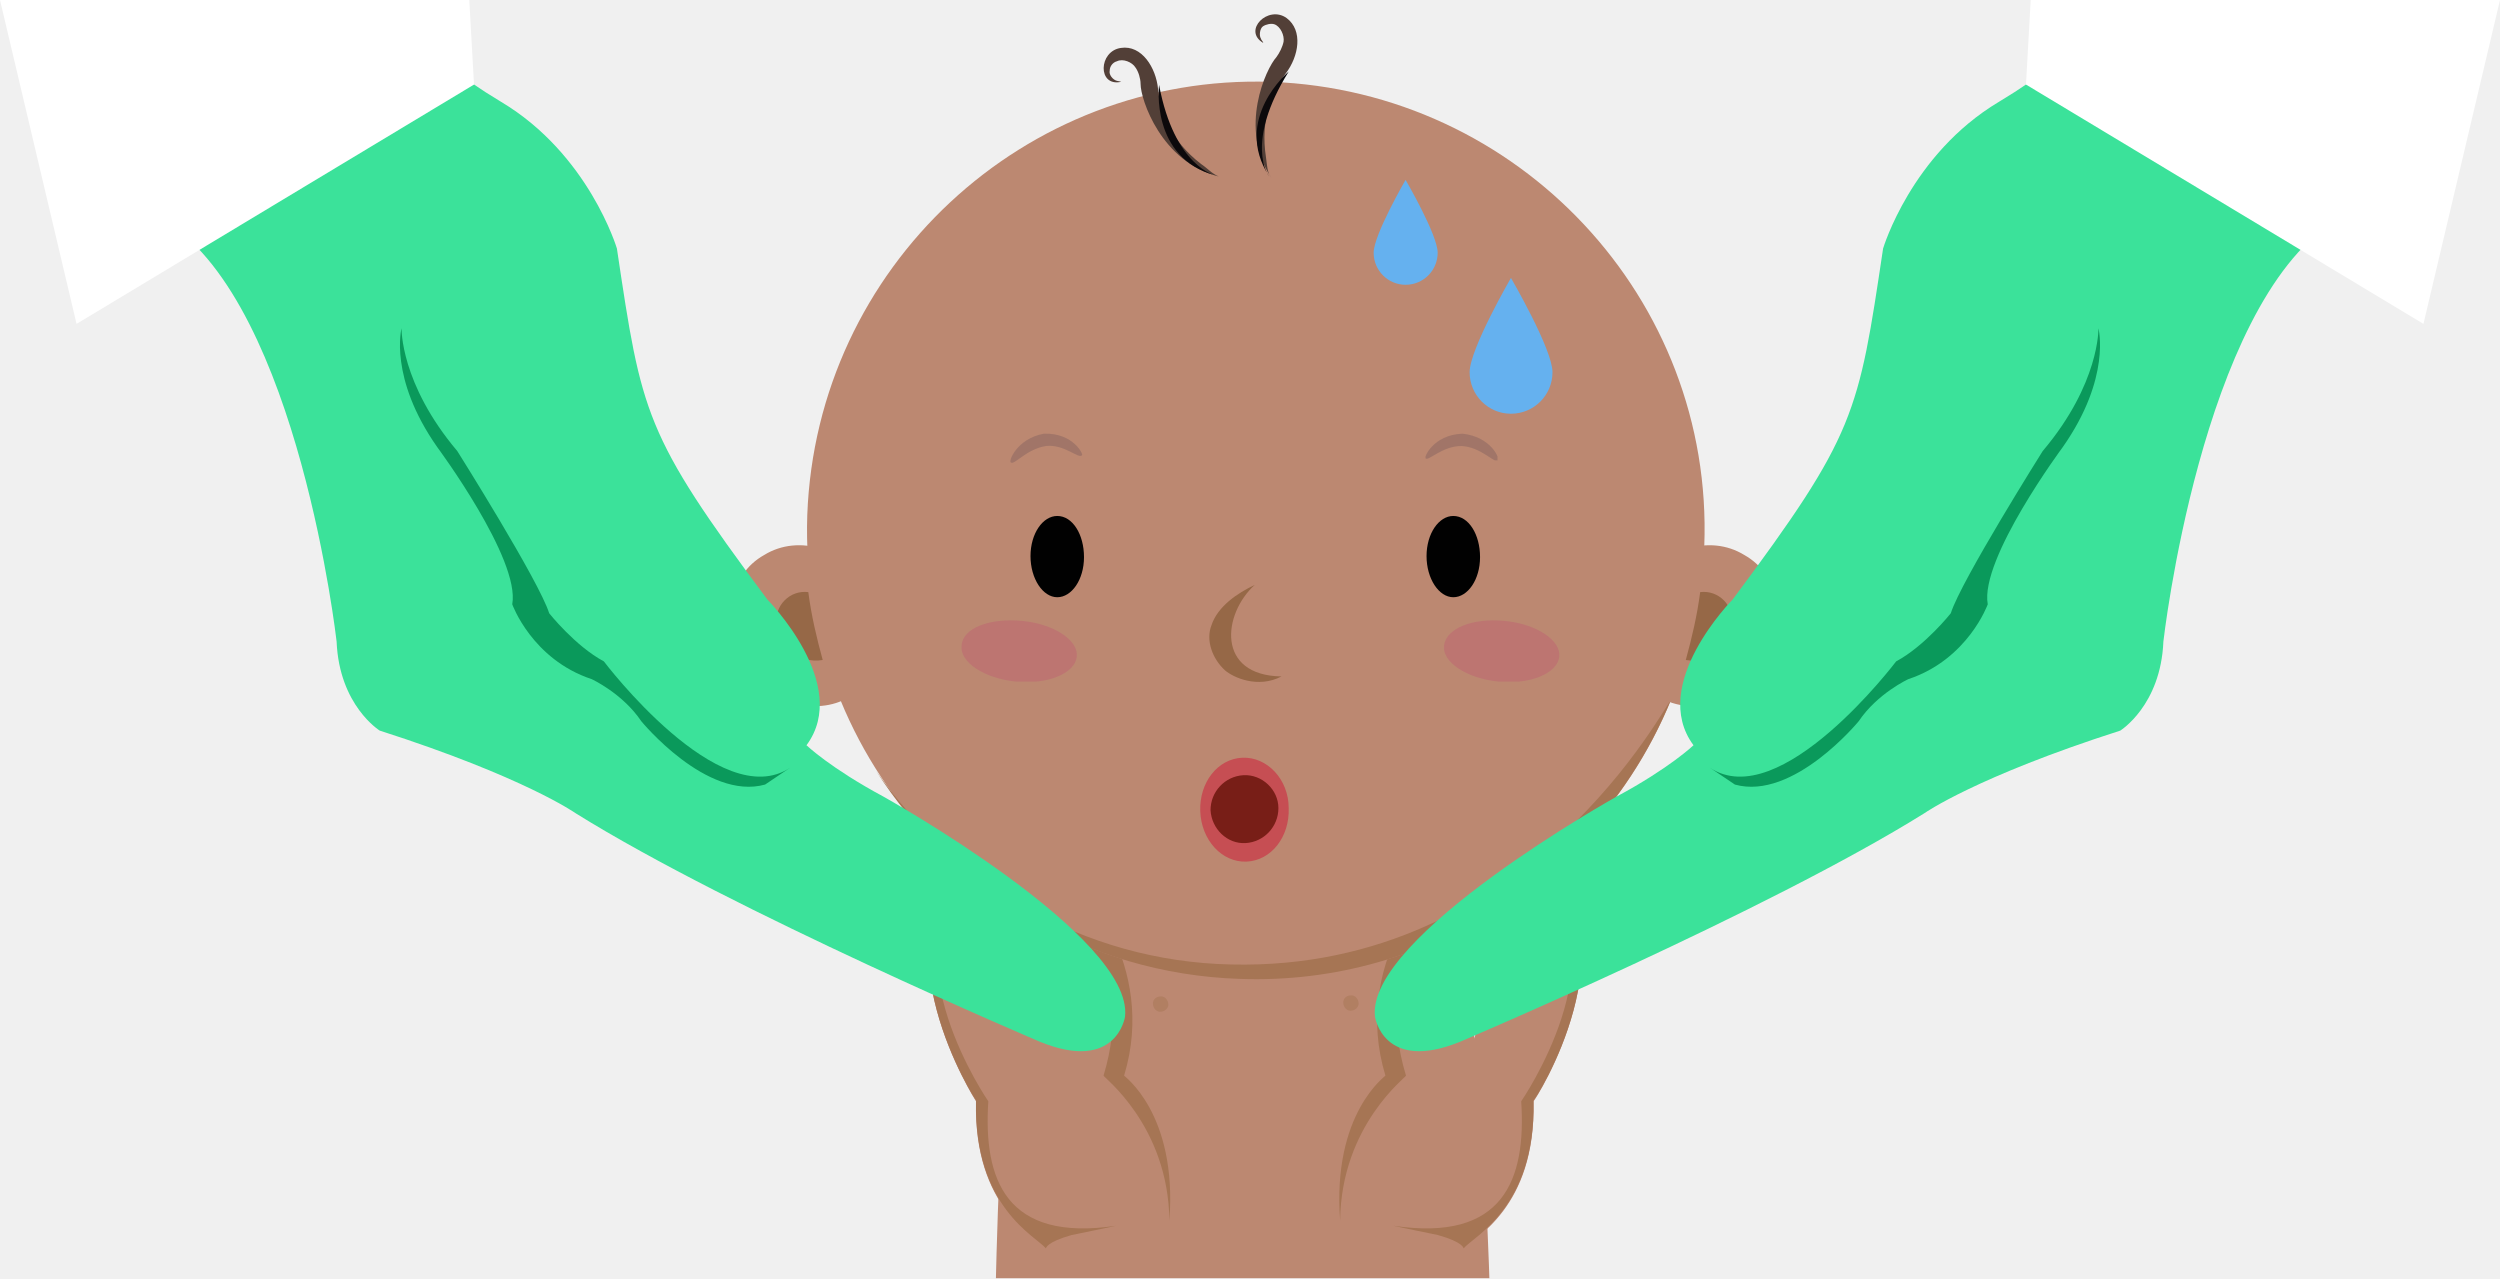
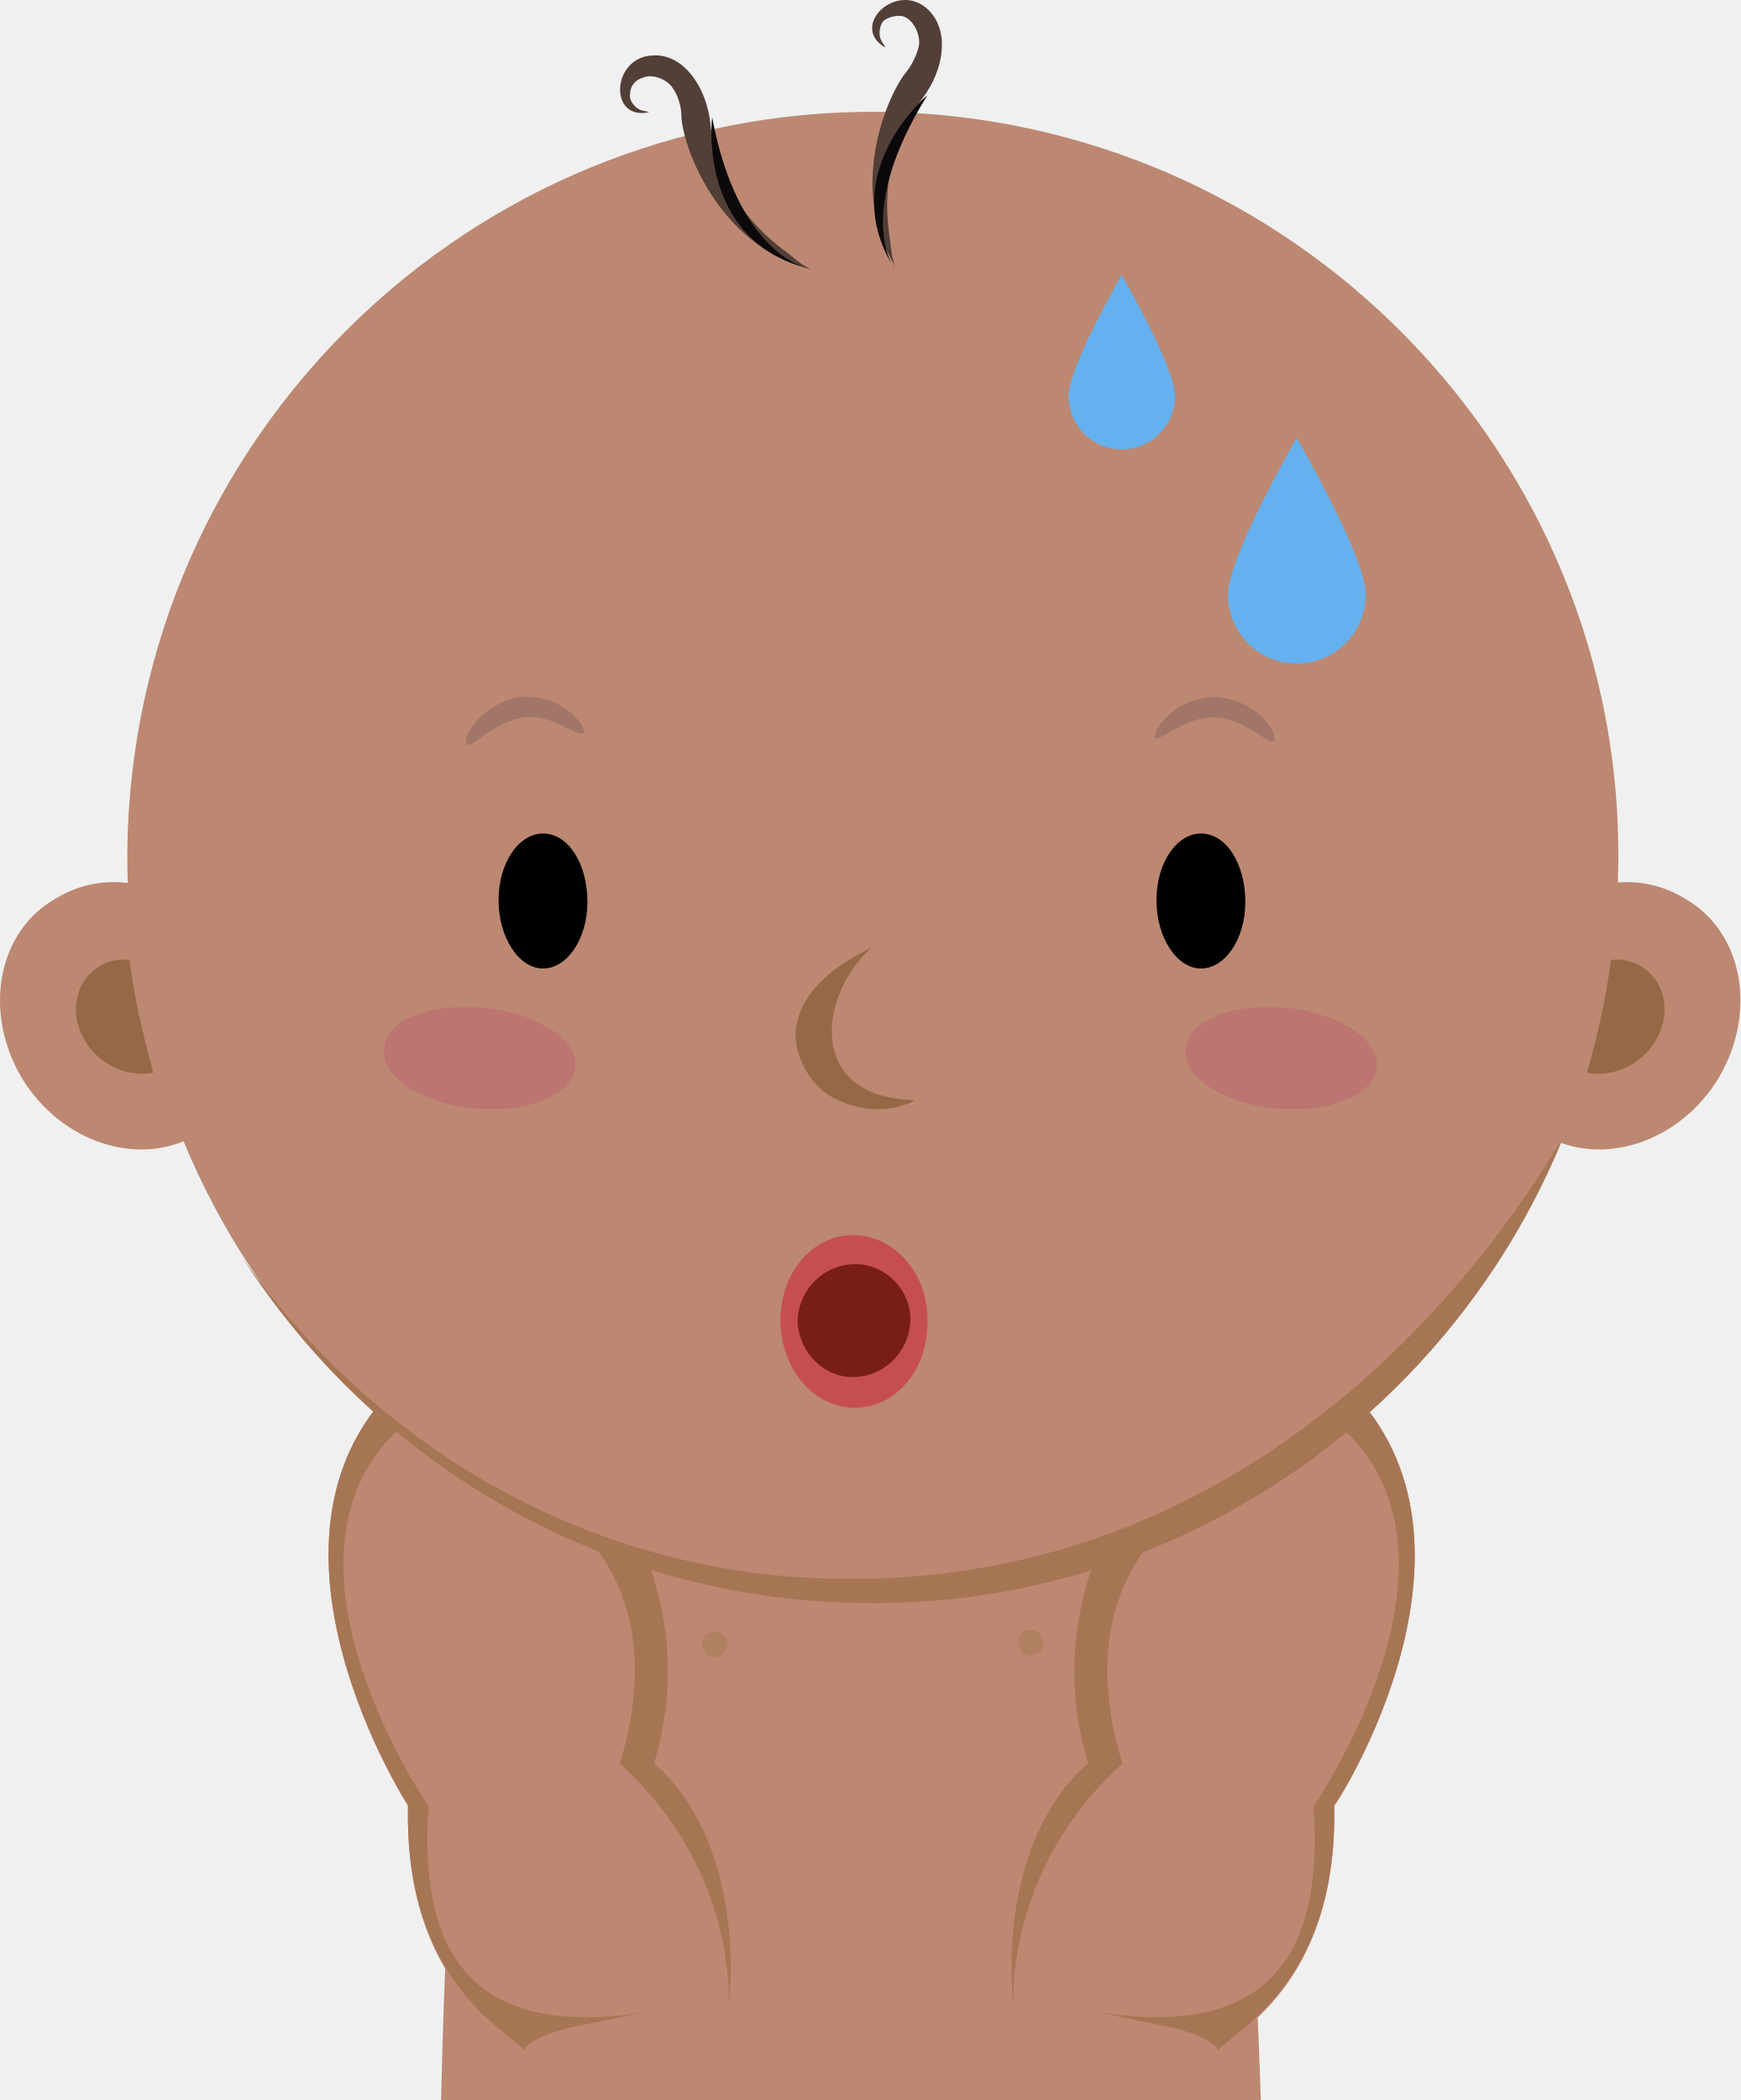
- <svg xmlns="http://www.w3.org/2000/svg" xmlns:xlink="http://www.w3.org/1999/xlink" version="1.1" id="Layer_1" x="0px" y="0px" width="451.313px" height="230.753px" viewBox="0 0 451.313 230.753" enable-background="new 0 0 451.313 230.753" xml:space="preserve">
-   <path fill="#BC8871" d="M261.614,163.898c-15.783,4.829-74.838-0.185-75.21-0.37c-5.386,11.327-6.43,59.796-6.616,67.225h89.082  C268.87,230.753,267.186,173.743,261.614,163.898" />
+ <svg xmlns="http://www.w3.org/2000/svg" xmlns:xlink="http://www.w3.org/1999/xlink" version="1.1" id="Layer_1" x="0px" y="0px" width="189.14px" height="228.167px" viewBox="0 0 189.14 228.167" enable-background="new 0 0 189.14 228.167" xml:space="preserve">
+   <path fill="#BC8871" d="M144.834,156.808c-15.783,4.829-100.292-0.836-100.664-1.021c-1.958,4.119,7.037,18.305,6.06,28.487  c-1.711,17.818-2.177,39.165-2.295,43.893h89.082c0,0-0.584-19.757-2.201-38.018C133.686,177.39,147.126,160.858,144.834,156.808" />
  <g opacity="0.5">
    <defs>
-       <rect id="SVGID_1_" x="242.487" y="179.684" opacity="0.5" width="2.971" height="2.785" />
+       <rect id="SVGID_1_" x="110.633" y="177.097" opacity="0.5" width="2.971" height="2.785" />
    </defs>
    <clipPath id="SVGID_2_">
      <use xlink:href="#SVGID_1_" overflow="visible" />
    </clipPath>
    <g clip-path="url(#SVGID_2_)">
      <defs>
-         <rect id="SVGID_3_" x="242.487" y="179.684" width="2.971" height="2.785" />
+         <rect id="SVGID_3_" x="110.633" y="177.097" width="2.971" height="2.785" />
      </defs>
      <clipPath id="SVGID_4_">
        <use xlink:href="#SVGID_3_" overflow="visible" />
      </clipPath>
-       <path clip-path="url(#SVGID_4_)" fill="#A67554" d="M242.487,180.983c0,0.743,0.559,1.485,1.299,1.485    c0.742,0,1.486-0.557,1.486-1.298c0-0.744-0.559-1.487-1.301-1.487C243.045,179.684,242.487,180.242,242.487,180.983" />
+       <path clip-path="url(#SVGID_4_)" fill="#A67554" d="M110.633,178.397c0,0.743,0.559,1.485,1.299,1.485    c0.742,0,1.486-0.557,1.486-1.298c0-0.744-0.559-1.487-1.301-1.487C111.191,177.097,110.633,177.656,110.633,178.397" />
    </g>
  </g>
  <g opacity="0.5">
    <defs>
-       <rect id="SVGID_5_" x="208.131" y="179.87" opacity="0.5" width="2.972" height="2.786" />
+       <rect id="SVGID_5_" x="76.277" y="177.284" opacity="0.5" width="2.972" height="2.786" />
    </defs>
    <clipPath id="SVGID_6_">
      <use xlink:href="#SVGID_5_" overflow="visible" />
    </clipPath>
    <g clip-path="url(#SVGID_6_)">
      <defs>
-         <rect id="SVGID_7_" x="208.131" y="179.87" width="2.972" height="2.786" />
+         <rect id="SVGID_7_" x="76.277" y="177.284" width="2.972" height="2.786" />
      </defs>
      <clipPath id="SVGID_8_">
        <use xlink:href="#SVGID_7_" overflow="visible" />
      </clipPath>
-       <path clip-path="url(#SVGID_8_)" fill="#A67554" d="M208.131,181.171c0,0.741,0.558,1.485,1.302,1.485    c0.741,0,1.484-0.557,1.484-1.301c0-0.743-0.557-1.485-1.299-1.485C208.688,179.87,208.131,180.427,208.131,181.171" />
+       <path clip-path="url(#SVGID_8_)" fill="#A67554" d="M76.277,178.584c0,0.741,0.558,1.485,1.302,1.485    c0.741,0,1.484-0.557,1.484-1.301c0-0.743-0.557-1.485-1.299-1.485C76.834,177.284,76.277,177.84,76.277,178.584" />
    </g>
  </g>
-   <path fill="#BC8871" d="M278.329,153.315c17.084,16.898-1.301,45.497-1.486,45.497v0.186c0.371,19.126-10.771,24.326-12.629,26.555  c-0.369,0.372-13.9,5.776-13.344,4.478" />
-   <path fill="#BC8871" d="M278.329,153.315c-6.129,3.897-12.814,5.383-19.688,5.756c0,0-14.67,14.855-8.541,35.099  c0.186,0-9.285,5.941-8.172,26.184c0,0.185,0-0.185,0-0.185" />
-   <path fill="#A67554" d="M230.6,220.538" />
-   <path fill="#A67554" d="M278.329,153.315c-6.129,3.897-12.814,5.383-19.688,5.756c0,0-14.67,14.855-8.541,35.099  c0.186,0-9.658,6.685-8.172,26.184c0.188-17.271,12.072-25.999,11.887-26.184c-6.129-20.243,6.871-27.485,8.541-29.156  c0,0,9.473-2.973,15.785-6.871c14.672,14.299-3.527,40.67-3.527,40.67c0.928,14.112-3.158,25.44-23.029,22.47  c-0.184,0,7.986,1.672,7.986,1.672c4.643,1.299,4.643,2.414,4.643,2.414c1.857-2.229,13-7.428,12.629-26.556v-0.187  C277.028,198.812,295.413,170.214,278.329,153.315" />
-   <path fill="#BC8871" d="M197.731,229.655c-0.371-0.186-8.542-3.73-8.913-4.103c-1.857-2.229-13-7.429-12.627-26.555v-0.186  c0,0-18.387-28.599-1.487-45.497" />
-   <path fill="#BC8871" d="M174.704,153.315c6.128,3.897,12.813,5.383,19.686,5.756c0,0,14.67,14.855,8.542,35.099  c-0.186,0,9.286,5.941,8.171,26.184c0,0.185,0-0.185,0-0.185" />
-   <path fill="#A67554" d="M174.704,153.315c6.128,3.897,12.813,5.383,19.686,5.756c0,0,14.67,14.855,8.542,35.099  c-0.186,0,9.656,6.685,8.171,26.184c-0.186-17.271-12.071-25.999-11.885-26.184c6.128-20.243-6.872-27.485-8.543-29.156  c0,0-9.47-2.973-15.785-6.871c-14.67,14.299,3.528,40.67,3.528,40.67c-0.929,14.112,3.157,25.44,23.027,22.47  c0.187,0-7.985,1.672-7.985,1.672c-4.642,1.299-4.642,2.414-4.642,2.414c-1.857-2.229-13-7.428-12.627-26.556v-0.187  C176.191,198.812,157.804,170.214,174.704,153.315" />
-   <path fill="#F26A67" d="M227.444,136.043c4.643,0.559,7.801,5.2,7.242,10.585c-0.555,5.387-4.828,9.285-9.468,8.729  c-4.644-0.556-7.803-5.2-7.244-10.585C218.717,139.572,222.987,135.673,227.444,136.043" />
-   <path fill="#781E17" d="M227.073,139.387c3.527,0.369,5.941,3.527,5.57,7.057c-0.369,3.527-3.527,6.128-7.056,5.756  c-3.527-0.372-5.941-3.526-5.57-7.056S223.545,139.015,227.073,139.387" />
-   <path fill="#BC8871" d="M134.221,119.7c4.271,7.057,12.814,9.843,19.128,6.129c6.313-3.715,7.985-12.627,3.713-19.684  c-4.271-7.057-12.812-9.843-19.127-5.943C131.621,103.731,129.949,112.458,134.221,119.7" />
-   <path fill="#966847" d="M142.206,117.102c-2.601-2.601-2.786-6.5-0.558-8.728c1.116-1.115,2.601-1.673,4.271-1.486  c0.557,4.271,1.486,8.17,2.6,12.257C146.477,119.517,144.063,118.958,142.206,117.102" />
-   <path fill="#BC8871" d="M307.668,98.531c-1.672,44.755-39.184,79.667-83.752,78.182c-44.754-1.484-79.667-39.184-78.182-83.753  c1.671-44.756,39.183-79.668,83.752-78.183C274.243,16.45,309.34,53.962,307.668,98.531" />
-   <path fill="#A67554" d="M222.245,174.112c-26.742-0.557-49.955-14.67-64.068-34.912c13.928,21.728,37.884,36.584,65.553,37.513  c34.728,1.3,65.183-19.684,77.812-50.141C300.985,126.388,276.284,175.412,222.245,174.112" />
-   <path fill="#BC8871" d="M318.627,119.7c-4.273,7.057-12.816,9.843-19.131,6.129c-6.312-3.715-7.984-12.627-3.713-19.684  s12.812-9.843,19.129-5.943C321.225,103.731,322.897,112.458,318.627,119.7" />
-   <path fill="#966847" d="M310.639,117.102c2.602-2.601,2.785-6.5,0.559-8.728c-1.115-1.115-2.602-1.673-4.273-1.486  c-0.555,4.271-1.484,8.17-2.598,12.257C306.37,119.517,308.782,118.958,310.639,117.102" />
-   <path fill="#010101" d="M195.689,100.573c0,4.086-2.229,7.242-4.828,7.242c-2.6,0-4.829-3.342-4.829-7.428  c0-4.085,2.229-7.242,4.829-7.242C193.646,93.146,195.689,96.488,195.689,100.573" />
-   <path fill="#010101" d="M267.186,100.573c0,4.086-2.23,7.242-4.83,7.242c-2.598,0-4.828-3.342-4.828-7.428  c0-4.085,2.23-7.242,4.828-7.242C265.141,93.146,267.186,96.488,267.186,100.573" />
+   <path fill="#BC8871" d="M146.475,150.729c17.084,16.898-1.301,45.497-1.486,45.497v0.186c0.371,19.126-10.771,24.326-12.629,26.555  c-0.369,0.372-13.9,5.776-13.344,4.478" />
+   <path fill="#BC8871" d="M146.475,150.729c-6.129,3.897-12.814,5.383-19.688,5.756c0,0-14.67,14.855-8.541,35.099  c0.186,0-9.285,5.941-8.172,26.184c0,0.185,0-0.185,0-0.185" />
+   <path fill="#A67554" d="M98.746,217.952" />
+   <path fill="#A67554" d="M146.475,150.729c-6.129,3.897-12.814,5.383-19.688,5.756c0,0-14.67,14.855-8.541,35.099  c0.186,0-9.658,6.685-8.172,26.184c0.188-17.271,12.072-25.999,11.887-26.184c-6.129-20.243,6.871-27.485,8.541-29.156  c0,0,9.473-2.973,15.785-6.871c14.672,14.299-3.527,40.67-3.527,40.67c0.928,14.112-3.158,25.44-23.029,22.47  c-0.184,0,7.986,1.672,7.986,1.672c4.643,1.299,4.643,2.414,4.643,2.414c1.857-2.229,13-7.428,12.629-26.556v-0.187  C145.174,196.226,163.559,167.627,146.475,150.729" />
+   <path fill="#BC8871" d="M65.877,227.069c-0.371-0.186-8.542-3.73-8.913-4.103c-1.857-2.229-13-7.429-12.627-26.555v-0.186  c0,0-18.387-28.599-1.487-45.497" />
+   <path fill="#BC8871" d="M42.85,150.729c6.128,3.897,12.813,5.383,19.686,5.756c0,0,14.67,14.855,8.542,35.099  c-0.186,0,9.286,5.941,8.171,26.184c0,0.185,0-0.185,0-0.185" />
+   <path fill="#A67554" d="M42.85,150.729c6.128,3.897,12.813,5.383,19.686,5.756c0,0,14.67,14.855,8.542,35.099  c-0.186,0,9.656,6.685,8.171,26.184c-0.186-17.271-12.071-25.999-11.885-26.184c6.128-20.243-6.872-27.485-8.543-29.156  c0,0-9.47-2.973-15.785-6.871c-14.67,14.299,3.528,40.67,3.528,40.67c-0.929,14.112,3.157,25.44,23.027,22.47  c0.187,0-7.985,1.672-7.985,1.672c-4.642,1.299-4.642,2.414-4.642,2.414c-1.857-2.229-13-7.428-12.627-26.556v-0.187  C44.337,196.226,25.95,167.627,42.85,150.729" />
+   <path fill="#F26A67" d="M95.59,133.457c4.643,0.559,7.801,5.2,7.242,10.585c-0.555,5.387-4.828,9.285-9.468,8.729  c-4.644-0.556-7.803-5.2-7.244-10.585C86.863,136.986,91.133,133.086,95.59,133.457" />
+   <path fill="#781E17" d="M95.219,136.8c3.527,0.369,5.941,3.527,5.57,7.057c-0.369,3.527-3.527,6.128-7.056,5.756  c-3.527-0.372-5.941-3.526-5.57-7.056S91.691,136.428,95.219,136.8" />
+   <path fill="#BC8871" d="M2.367,117.114c4.271,7.057,12.814,9.843,19.128,6.129c6.313-3.715,7.985-12.627,3.713-19.684  c-4.271-7.057-12.812-9.843-19.127-5.943C-0.233,101.145-1.905,109.872,2.367,117.114" />
+   <path fill="#966847" d="M10.352,114.515c-2.601-2.601-2.786-6.5-0.558-8.728c1.116-1.115,2.601-1.673,4.271-1.486  c0.557,4.271,1.486,8.17,2.6,12.257C14.623,116.93,12.209,116.372,10.352,114.515" />
+   <path fill="#BC8871" d="M175.814,95.945c-1.672,44.755-39.184,79.667-83.752,78.182c-44.754-1.484-79.667-39.184-78.182-83.753  c1.671-44.756,39.183-79.668,83.752-78.183C142.389,13.863,177.486,51.375,175.814,95.945" />
+   <path fill="#A67554" d="M90.391,171.526c-26.742-0.557-49.955-14.67-64.068-34.912c13.928,21.728,37.884,36.584,65.553,37.513  c34.728,1.3,65.183-19.684,77.812-50.141C169.131,123.801,144.43,172.826,90.391,171.526" />
+   <path fill="#BC8871" d="M186.773,117.114c-4.273,7.057-12.816,9.843-19.131,6.129c-6.312-3.715-7.984-12.627-3.713-19.684  s12.812-9.843,19.129-5.943C189.371,101.145,191.043,109.872,186.773,117.114" />
+   <path fill="#966847" d="M178.785,114.515c2.602-2.601,2.785-6.5,0.559-8.728c-1.115-1.115-2.602-1.673-4.273-1.486  c-0.555,4.271-1.484,8.17-2.598,12.257C174.516,116.93,176.928,116.372,178.785,114.515" />
+   <path fill="#010101" d="M63.835,97.987c0,4.086-2.229,7.242-4.828,7.242c-2.6,0-4.829-3.342-4.829-7.428  c0-4.085,2.229-7.242,4.829-7.242C61.792,90.559,63.835,93.902,63.835,97.987" />
+   <path fill="#010101" d="M135.332,97.987c0,4.086-2.23,7.242-4.83,7.242c-2.598,0-4.828-3.342-4.828-7.428  c0-4.085,2.23-7.242,4.828-7.242C133.287,90.559,135.332,93.902,135.332,97.987" />
  <g opacity="0.5">
    <defs>
-       <rect id="SVGID_9_" x="173.59" y="111.902" opacity="0.5" width="20.8" height="11.142" />
+       <rect id="SVGID_9_" x="41.736" y="109.316" opacity="0.5" width="20.8" height="11.142" />
    </defs>
    <clipPath id="SVGID_10_">
      <use xlink:href="#SVGID_9_" overflow="visible" />
    </clipPath>
    <g clip-path="url(#SVGID_10_)">
      <defs>
-         <rect id="SVGID_11_" x="173.59" y="111.902" width="20.8" height="11.142" />
+         <rect id="SVGID_11_" x="41.736" y="109.316" width="20.8" height="11.142" />
      </defs>
      <clipPath id="SVGID_12_">
        <use xlink:href="#SVGID_11_" overflow="visible" />
      </clipPath>
-       <path clip-path="url(#SVGID_12_)" fill="#BD6272" d="M173.59,116.544c-0.371,2.973,4.086,5.943,9.843,6.5    c5.756,0.558,10.584-1.486,10.957-4.457c0.371-2.971-4.086-5.943-9.842-6.499C178.604,111.53,173.775,113.388,173.59,116.544" />
+       <path clip-path="url(#SVGID_12_)" fill="#BD6272" d="M41.736,113.958c-0.371,2.973,4.086,5.943,9.843,6.5    c5.756,0.558,10.584-1.486,10.957-4.457c0.371-2.971-4.086-5.943-9.842-6.499C46.75,108.944,41.921,110.801,41.736,113.958" />
    </g>
  </g>
  <g opacity="0.5">
    <defs>
-       <rect id="SVGID_13_" x="260.686" y="111.902" opacity="0.5" width="20.799" height="11.142" />
+       <rect id="SVGID_13_" x="128.832" y="109.316" opacity="0.5" width="20.799" height="11.142" />
    </defs>
    <clipPath id="SVGID_14_">
      <use xlink:href="#SVGID_13_" overflow="visible" />
    </clipPath>
    <g clip-path="url(#SVGID_14_)">
      <defs>
-         <rect id="SVGID_15_" x="260.686" y="111.902" width="20.799" height="11.142" />
+         <rect id="SVGID_15_" x="128.832" y="109.316" width="20.799" height="11.142" />
      </defs>
      <clipPath id="SVGID_16_">
        <use xlink:href="#SVGID_15_" overflow="visible" />
      </clipPath>
-       <path clip-path="url(#SVGID_16_)" fill="#BD6272" d="M260.686,116.544c-0.373,2.973,4.086,5.943,9.842,6.5    c5.756,0.558,10.586-1.486,10.957-4.457s-4.086-5.943-9.844-6.499C265.885,111.53,261.057,113.388,260.686,116.544" />
+       <path clip-path="url(#SVGID_16_)" fill="#BD6272" d="M128.832,113.958c-0.373,2.973,4.086,5.943,9.842,6.5    c5.756,0.558,10.586-1.486,10.957-4.457s-4.086-5.943-9.844-6.499C134.031,108.944,129.203,110.801,128.832,113.958" />
    </g>
  </g>
-   <path fill="#966847" d="M226.515,105.589c-3.155,1.484-6.684,3.898-7.798,7.242c-1.114,2.785,0.186,6.127,2.413,8.17  c1.487,1.301,5.943,3.343,10.214,1.113C219.46,121.93,220.76,110.788,226.515,105.589" />
+   <path fill="#966847" d="M94.661,103.002c-3.155,1.484-6.684,3.898-7.798,7.242c-1.114,2.785,0.186,6.127,2.413,8.17  c1.487,1.301,5.943,3.343,10.214,1.113C87.606,119.343,88.906,108.202,94.661,103.002" />
  <g opacity="0.3">
    <defs>
-       <rect id="SVGID_17_" x="182.504" y="78.289" opacity="0.3" width="12.999" height="5.201" />
+       <rect id="SVGID_17_" x="50.65" y="75.702" opacity="0.3" width="12.999" height="5.201" />
    </defs>
    <clipPath id="SVGID_18_">
      <use xlink:href="#SVGID_17_" overflow="visible" />
    </clipPath>
    <g clip-path="url(#SVGID_18_)">
      <defs>
-         <rect id="SVGID_19_" x="182.504" y="78.289" width="12.999" height="5.201" />
+         <rect id="SVGID_19_" x="50.65" y="75.702" width="12.999" height="5.201" />
      </defs>
      <clipPath id="SVGID_20_">
        <use xlink:href="#SVGID_19_" overflow="visible" />
      </clipPath>
-       <path clip-path="url(#SVGID_20_)" fill="#614B54" d="M195.317,82.188c-0.557,0.742-3.157-2.042-6.499-1.67    c-3.528,0.556-5.757,3.527-6.314,2.971c-0.558,0,0.929-4.272,5.941-5.201C193.832,78.103,195.689,82.188,195.317,82.188" />
+       <path clip-path="url(#SVGID_20_)" fill="#614B54" d="M63.463,79.602c-0.557,0.742-3.157-2.042-6.499-1.67    c-3.528,0.556-5.757,3.527-6.314,2.971c-0.558,0,0.929-4.272,5.941-5.201C61.978,75.517,63.835,79.602,63.463,79.602" />
    </g>
  </g>
  <g opacity="0.3">
    <defs>
-       <rect id="SVGID_21_" x="257.342" y="78.289" opacity="0.3" width="13" height="4.83" />
+       <rect id="SVGID_21_" x="125.488" y="75.702" opacity="0.3" width="13" height="4.83" />
    </defs>
    <clipPath id="SVGID_22_">
      <use xlink:href="#SVGID_21_" overflow="visible" />
    </clipPath>
    <g clip-path="url(#SVGID_22_)">
      <defs>
-         <rect id="SVGID_23_" x="257.342" y="78.289" width="13" height="4.83" />
+         <rect id="SVGID_23_" x="125.488" y="75.702" width="13" height="4.83" />
      </defs>
      <clipPath id="SVGID_24_">
        <use xlink:href="#SVGID_23_" overflow="visible" />
      </clipPath>
-       <path clip-path="url(#SVGID_24_)" fill="#614B54" d="M257.342,82.745c0.557,0.559,2.971-2.227,6.502-2.227    c3.525,0.184,5.939,3.156,6.498,2.6c0.559-0.188-1.115-4.272-6.314-4.83C258.641,78.475,256.971,82.745,257.342,82.745" />
+       <path clip-path="url(#SVGID_24_)" fill="#614B54" d="M125.488,80.159c0.557,0.559,2.971-2.227,6.502-2.227    c3.525,0.184,5.939,3.156,6.498,2.6c0.559-0.188-1.115-4.272-6.314-4.83C126.787,75.889,125.117,80.159,125.488,80.159" />
    </g>
  </g>
-   <path fill="#C64E53" d="M224.288,136.786c-4.457,0.185-7.801,4.457-7.613,9.657c0.186,5.198,3.899,9.286,8.355,9.099  c4.457-0.186,7.798-4.456,7.613-9.655C232.643,140.686,228.743,136.602,224.288,136.786" />
-   <path fill="#781E17" d="M224.474,139.943c-3.344,0.186-5.942,2.971-5.942,6.313c0.186,3.344,2.971,6.129,6.315,5.942  c3.341-0.185,5.939-2.97,5.939-6.312C230.786,142.542,227.815,139.756,224.474,139.943" />
-   <path fill="#523F37" d="M216.86,29.633c-5.572-4.271-7.428-9.47-7.801-13.556c-0.371-3.9-2.972-7.985-6.686-7.428  c-4.085,0.557-4.271,7.057,0,6.128c0.186,0-0.742-0.185-0.742-0.185c-0.743-0.186-1.485-1.115-1.3-1.856  c0-0.744,0.557-1.487,1.3-1.673c1.114-0.556,2.785,0.187,3.342,1.115c0.558,0.742,0.93,2.043,0.93,2.971  c0,2.786,3.714,14.114,14.113,16.714C218.717,31.306,217.974,30.377,216.86,29.633" />
-   <path fill="#0C090B" d="M209.245,15.335c0,0-1.67,13.185,10.215,16.342C219.46,31.677,212.03,30.191,209.245,15.335" />
-   <path fill="#523F37" d="M228.559,28.52c-1.115-7.057,1.113-11.886,3.527-15.228c2.414-3.157,3.158-7.8,0.188-10.027  c-3.346-2.416-7.986,2.227-4.273,4.456c0.188,0-0.369-0.557-0.369-0.742c-0.373-0.558-0.188-1.857,0.369-2.229  c0.559-0.371,1.486-0.557,2.043-0.371c1.115,0.371,1.857,2.042,1.672,3.157c-0.186,0.929-0.742,2.043-1.299,2.786  c-1.857,2.043-6.872,12.813-0.93,21.727C228.743,31.12,228.743,29.819,228.559,28.52" />
-   <path fill="#0C090B" d="M232.643,12.92c0,0-10.212,8.543-3.527,18.943C228.928,31.677,224.659,25.734,232.643,12.92" />
-   <path fill="#65B1EF" d="M259.536,45.618c0,3.208-2.584,5.793-5.793,5.793c-3.18,0-5.764-2.585-5.764-5.793  c0-3.209,5.764-13.143,5.764-13.143S259.536,42.409,259.536,45.618z" />
-   <path fill="#65B1EF" d="M280.264,67.188c0,4.153-3.35,7.501-7.5,7.501c-4.111,0-7.459-3.349-7.459-7.501  c0-4.154,7.459-17.014,7.459-17.014S280.264,63.037,280.264,67.188z" />
-   <path fill="#3BE29A" d="M70.578,1.05c0,0,4.1,7.896,19.913,17.353c15.818,9.451,20.876,26.459,20.876,26.459  c4.477,29.898,4.889,33.481,27.156,63.363c0,0,15.216,15.344,7.068,26.312c0,0,4.299,4.115,13.855,9.25  c0,0,45.275,25.252,43.651,39.75c0,0-1.499,10.156-15.334,4.54c0,0-55.484-23.558-83.883-41.29c0,0-9.283-6.537-35.327-14.893  c0,0-7.31-4.514-7.788-16.082c0,0-6.813-60.302-30.578-75.68L70.578,1.05z" />
-   <path fill="#0A995B" d="M142.676,138.564c-12.713,8.565-33.663-19.165-33.663-19.165c-5.189-2.784-9.872-8.693-9.872-8.693  c-1.791-5.765-16.588-29.277-16.588-29.277c-10.33-12.226-10.062-22.172-10.062-22.172s-2.364,8.919,6.447,21.467  c0,0,15.019,20.224,13.535,28.368c0,0,3.554,9.932,14.336,13.509c0,0,5.562,2.554,8.956,7.593c0,0,11.787,14.385,22.353,11.441  L142.676,138.564z" />
-   <polygon fill="#FFFFFF" points="0,0 13.819,58.467 85.571,15.267 84.718,0 " />
-   <path fill="#3BE29A" d="M421.124,40.132c-23.764,15.378-30.578,75.68-30.578,75.68c-0.477,11.568-7.787,16.082-7.787,16.082  c-26.045,8.355-35.326,14.893-35.326,14.893c-28.4,17.732-83.885,41.29-83.885,41.29c-13.834,5.616-15.334-4.54-15.334-4.54  c-1.623-14.498,43.652-39.75,43.652-39.75c9.557-5.135,13.855-9.25,13.855-9.25c-8.148-10.969,7.068-26.312,7.068-26.312  c22.268-29.882,22.68-33.464,27.156-63.363c0,0,5.057-17.008,20.875-26.459C376.633,8.946,380.735,1.05,380.735,1.05L421.124,40.132  z" />
-   <path fill="#0A995B" d="M313.194,141.635c10.564,2.943,22.352-11.441,22.352-11.441c3.395-5.039,8.957-7.593,8.957-7.593  c10.781-3.577,14.336-13.509,14.336-13.509c-1.484-8.145,13.535-28.368,13.535-28.368c8.811-12.548,6.447-21.467,6.447-21.467  s0.268,9.947-10.062,22.172c0,0-14.797,23.513-16.588,29.277c0,0-4.682,5.909-9.871,8.693c0,0-20.949,27.73-33.664,19.165  L313.194,141.635z" />
-   <polygon fill="#FFFFFF" points="366.594,0 365.741,15.267 437.493,58.467 451.313,0 " />
+   <path fill="#C64E53" d="M92.434,134.2c-4.457,0.185-7.801,4.457-7.613,9.657c0.186,5.198,3.899,9.286,8.355,9.099  c4.457-0.186,7.798-4.456,7.613-9.655C100.789,138.099,96.889,134.015,92.434,134.2" />
+   <path fill="#781E17" d="M92.62,137.357c-3.344,0.186-5.942,2.971-5.942,6.313c0.186,3.344,2.971,6.129,6.315,5.942  c3.341-0.185,5.939-2.97,5.939-6.312C98.932,139.956,95.961,137.169,92.62,137.357" />
+   <path fill="#523F37" d="M85.006,27.047c-5.572-4.271-7.428-9.47-7.801-13.556c-0.371-3.9-2.972-7.985-6.686-7.428  c-4.085,0.557-4.271,7.057,0,6.128c0.186,0-0.742-0.185-0.742-0.185c-0.743-0.186-1.485-1.115-1.3-1.856  c0-0.744,0.557-1.487,1.3-1.673c1.114-0.556,2.785,0.187,3.342,1.115c0.558,0.742,0.93,2.043,0.93,2.971  c0,2.786,3.714,14.114,14.113,16.714C86.863,28.719,86.12,27.791,85.006,27.047" />
+   <path fill="#0C090B" d="M77.391,12.749c0,0-1.67,13.185,10.215,16.342C87.606,29.09,80.176,27.605,77.391,12.749" />
+   <path fill="#523F37" d="M96.705,25.934c-1.115-7.057,1.113-11.886,3.527-15.228c2.414-3.157,3.158-7.8,0.188-10.027  c-3.346-2.416-7.986,2.227-4.273,4.456c0.188,0-0.369-0.557-0.369-0.742c-0.373-0.558-0.188-1.857,0.369-2.229  c0.559-0.371,1.486-0.557,2.043-0.371c1.115,0.371,1.857,2.042,1.672,3.157c-0.186,0.929-0.742,2.043-1.299,2.786  c-1.857,2.043-6.872,12.813-0.93,21.727C96.889,28.534,96.889,27.232,96.705,25.934" />
+   <path fill="#0C090B" d="M100.789,10.333c0,0-10.212,8.543-3.527,18.943C97.074,29.09,92.805,23.148,100.789,10.333" />
+   <path fill="#65B1EF" d="M127.682,43.031c0,3.208-2.584,5.793-5.793,5.793c-3.18,0-5.764-2.585-5.764-5.793  c0-3.209,5.764-13.143,5.764-13.143S127.682,39.822,127.682,43.031z" />
+   <path fill="#65B1EF" d="M148.41,64.601c0,4.153-3.35,7.501-7.5,7.501c-4.111,0-7.459-3.349-7.459-7.501  c0-4.154,7.459-17.014,7.459-17.014S148.41,60.45,148.41,64.601z" />
</svg>
